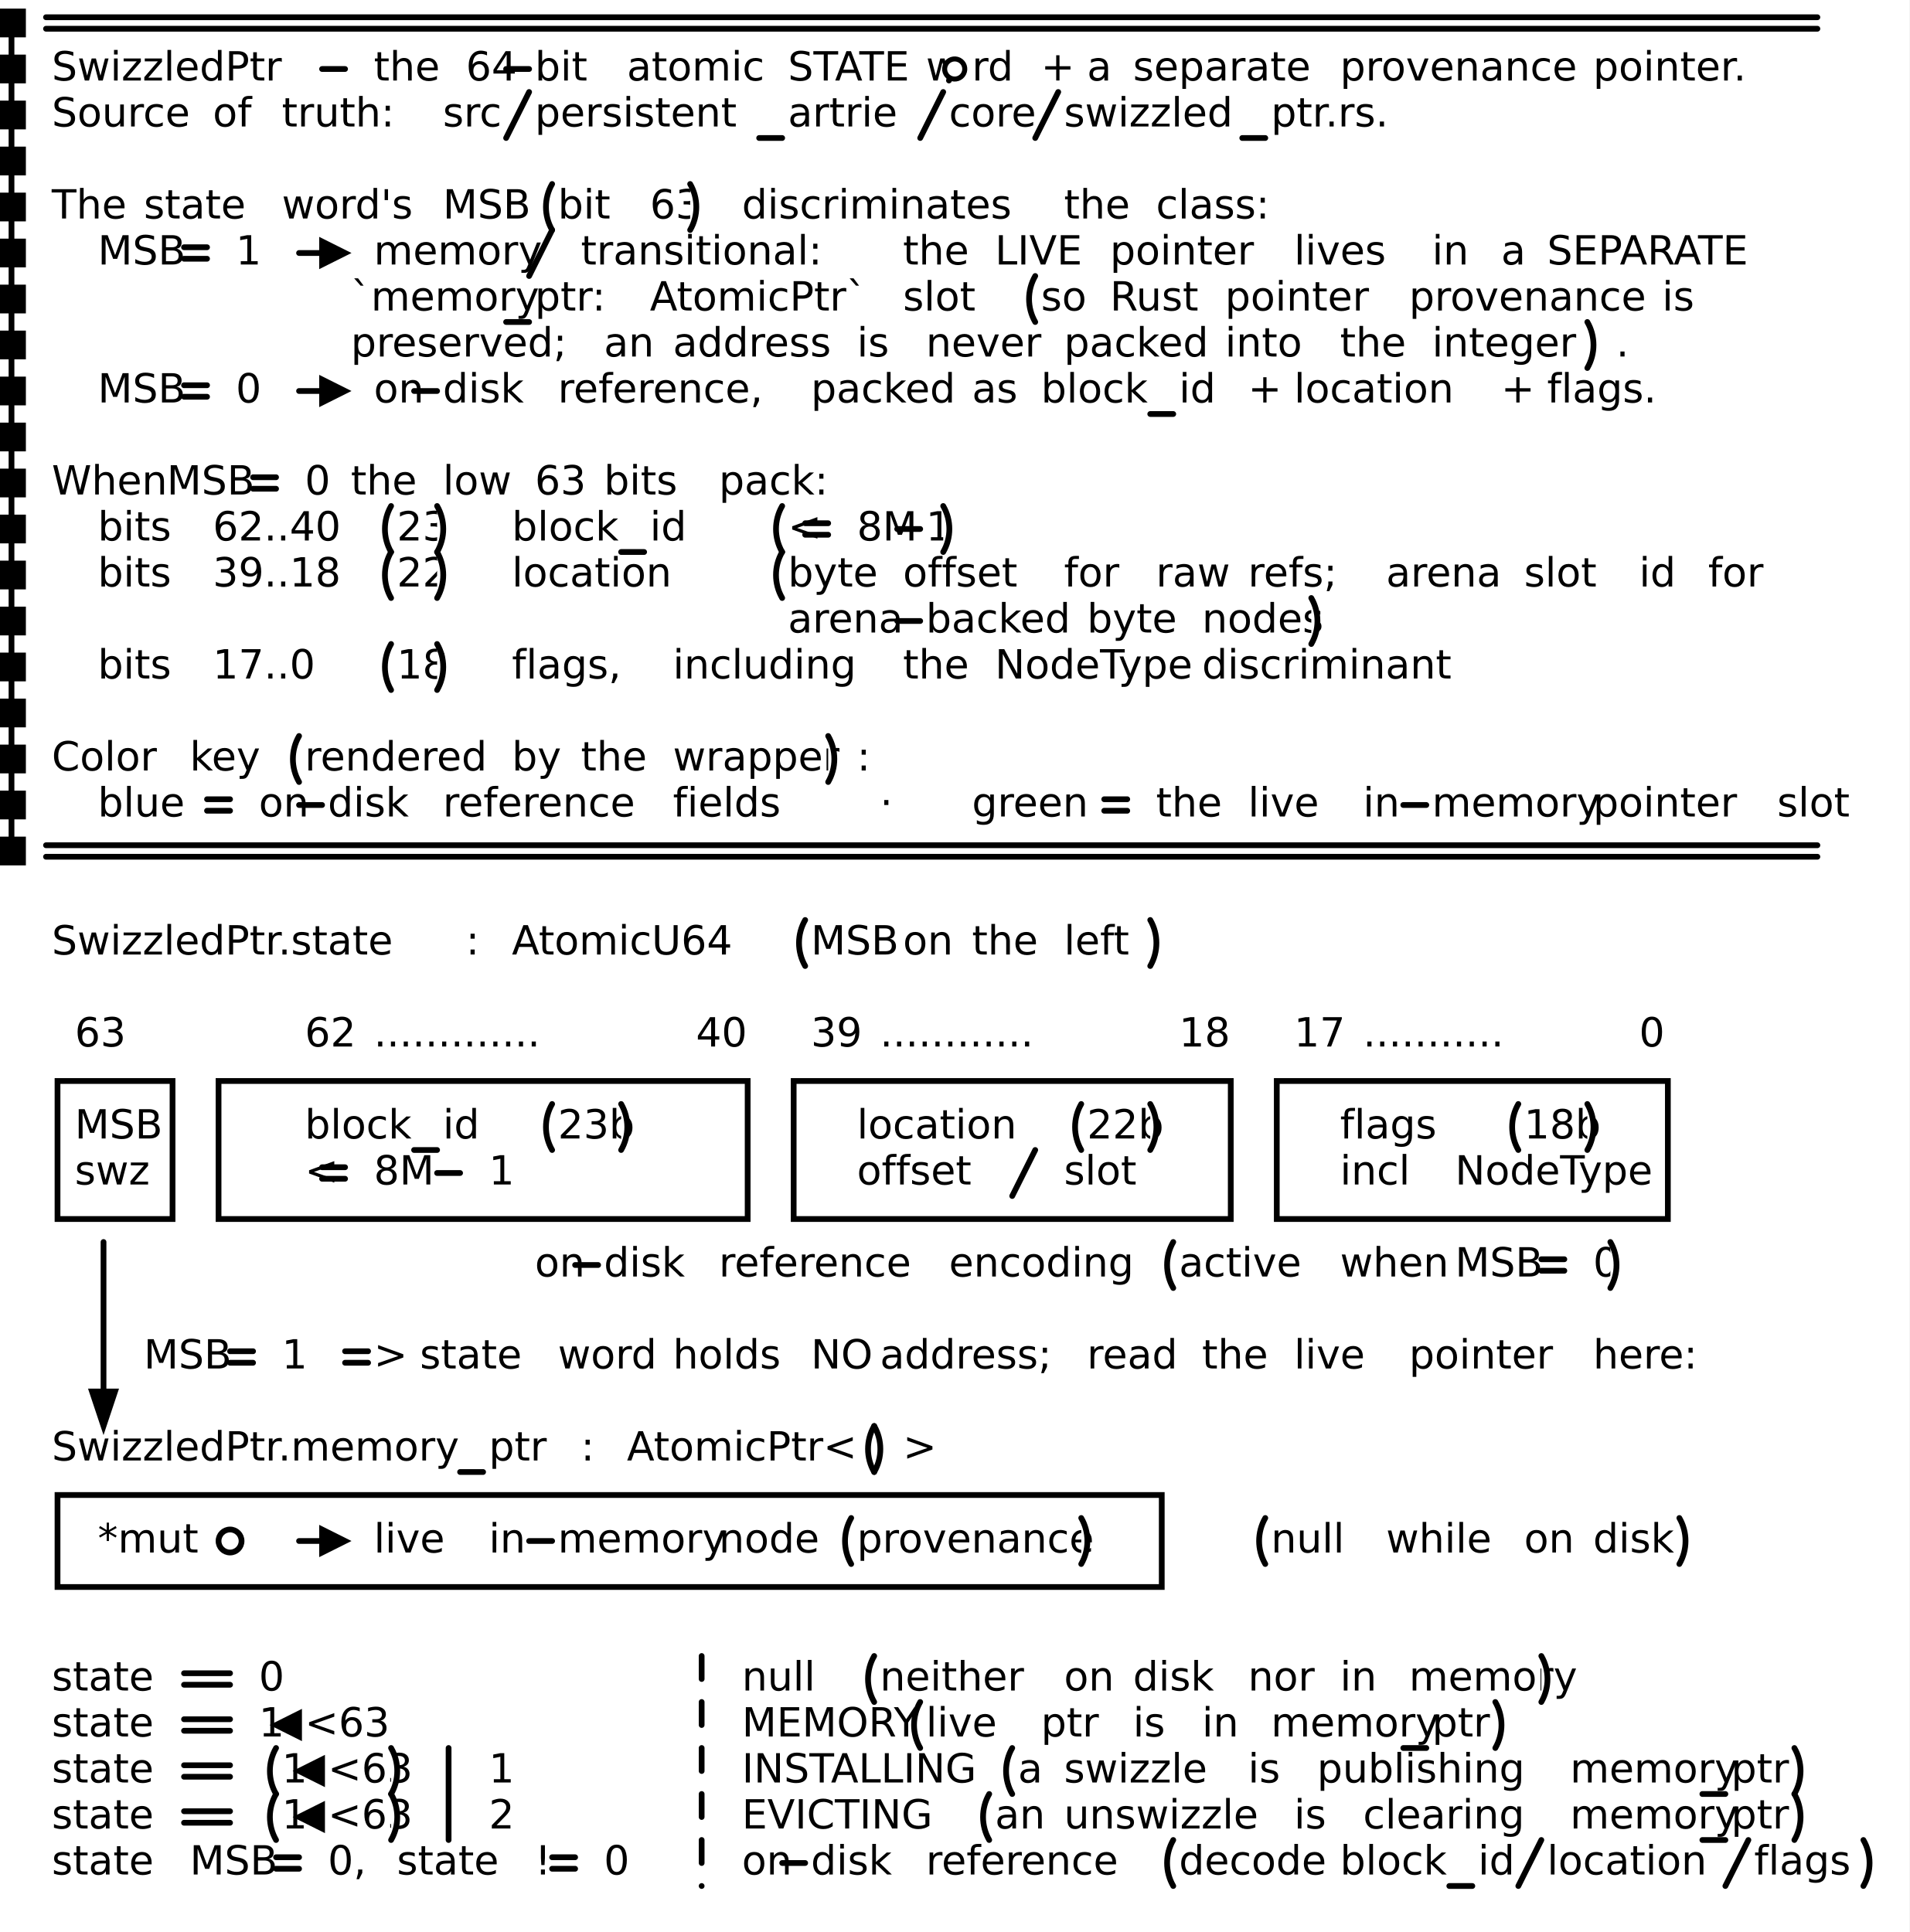
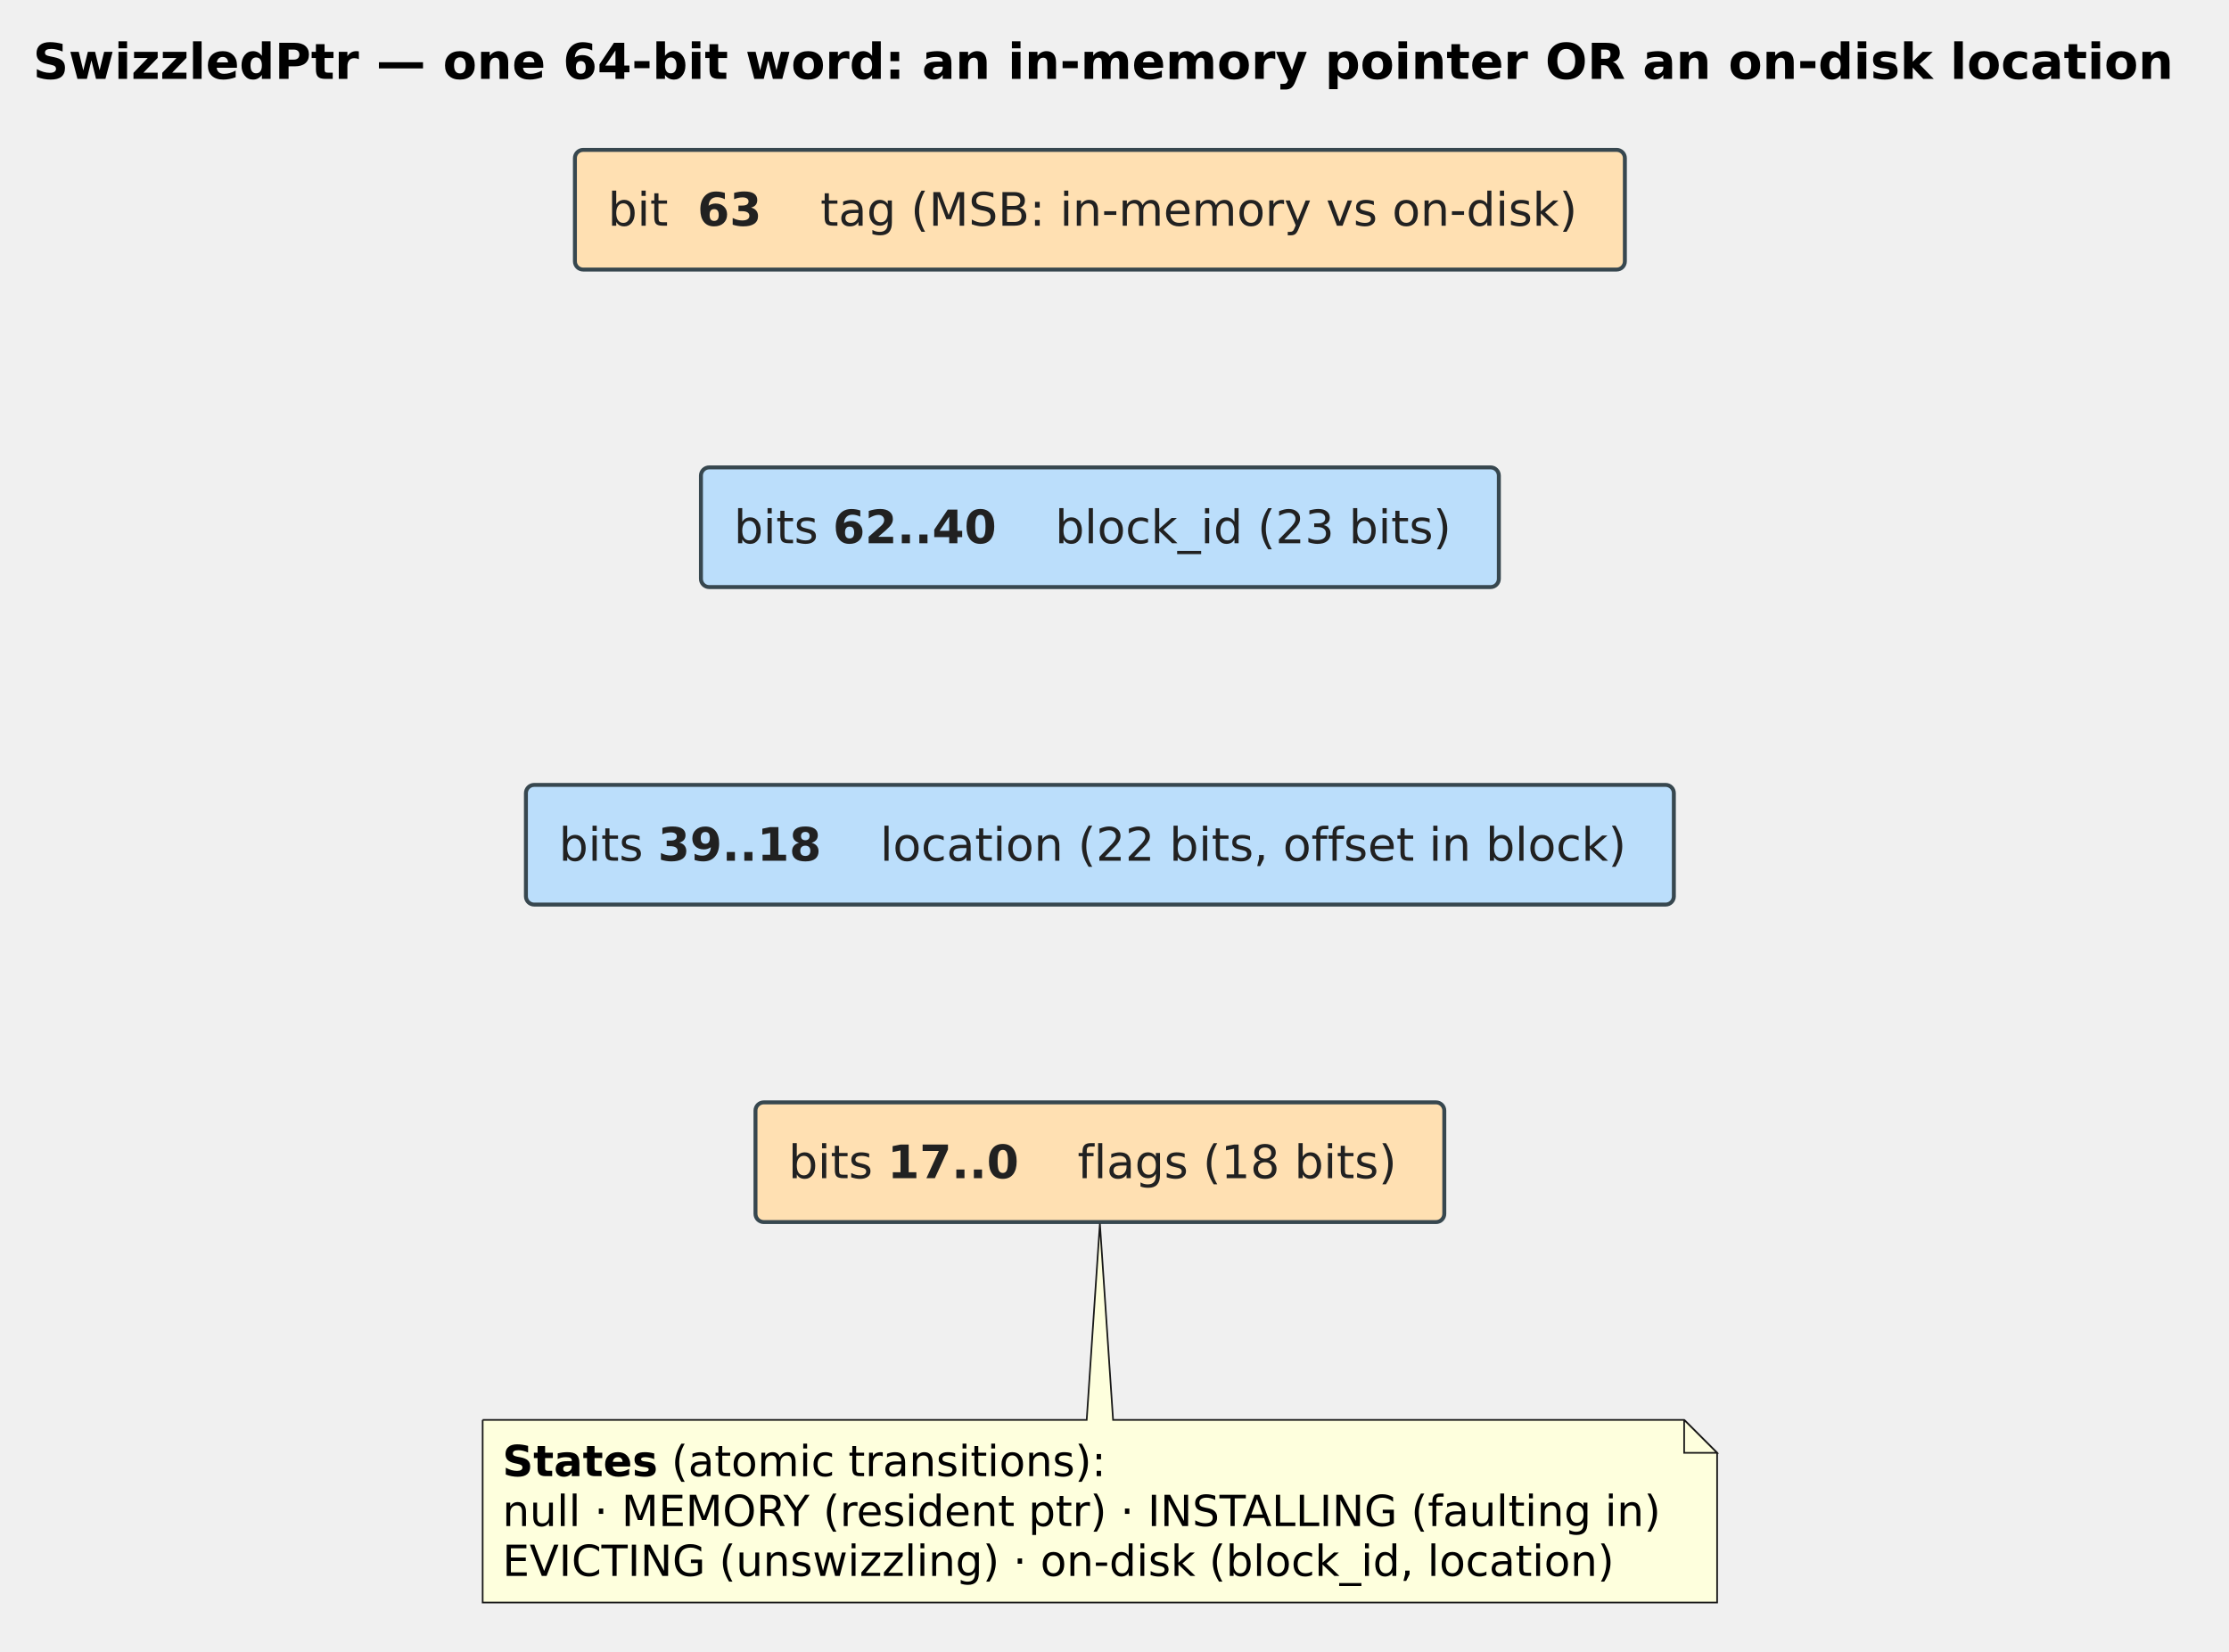
- <svg xmlns="http://www.w3.org/2000/svg" width="664" height="672" class="svgbob">
-   <style>.svgbob line, .svgbob path, .svgbob circle, .svgbob rect, .svgbob polygon {
-   stroke: black;
-   stroke-width: 2;
-   stroke-opacity: 1;
-   fill-opacity: 1;
-   stroke-linecap: round;
-   stroke-linejoin: miter;
- }
- 
- .svgbob text {
-   white-space: pre;
-   fill: black;
-   font-family: DejaVu Sans;
-   font-size: 14px;
- }
- 
- .svgbob rect.backdrop {
-   stroke: none;
-   fill: white;
- }
- 
- .svgbob .broken {
-   stroke-dasharray: 8;
- }
- 
- .svgbob .filled {
-   fill: black;
- }
- 
- .svgbob .bg_filled {
-   fill: white;
-   stroke-width: 1;
- }
- 
- .svgbob .nofill {
-   fill: white;
- }
- 
- .svgbob .end_marked_arrow {
-   marker-end: url(#arrow);
- }
- 
- .svgbob .start_marked_arrow {
-   marker-start: url(#arrow);
- }
- 
- .svgbob .end_marked_diamond {
-   marker-end: url(#diamond);
- }
- 
- .svgbob .start_marked_diamond {
-   marker-start: url(#diamond);
- }
- 
- .svgbob .end_marked_circle {
-   marker-end: url(#circle);
- }
- 
- .svgbob .start_marked_circle {
-   marker-start: url(#circle);
- }
- 
- .svgbob .end_marked_open_circle {
-   marker-end: url(#open_circle);
- }
- 
- .svgbob .start_marked_open_circle {
-   marker-start: url(#open_circle);
- }
- 
- .svgbob .end_marked_big_open_circle {
-   marker-end: url(#big_open_circle);
- }
- 
- .svgbob .start_marked_big_open_circle {
-   marker-start: url(#big_open_circle);
- }
- 
- </style>
-   <defs>
-     <marker id="arrow" viewBox="-2 -2 8 8" refX="4" refY="2" markerWidth="7" markerHeight="7" orient="auto-start-reverse">
-       <polygon points="0,0 0,4 4,2 0,0" />
-     </marker>
-     <marker id="diamond" viewBox="-2 -2 8 8" refX="4" refY="2" markerWidth="7" markerHeight="7" orient="auto-start-reverse">
-       <polygon points="0,2 2,0 4,2 2,4 0,2" />
-     </marker>
-     <marker id="circle" viewBox="0 0 8 8" refX="4" refY="4" markerWidth="7" markerHeight="7" orient="auto-start-reverse">
-       <circle cx="4" cy="4" r="2" class="filled" />
-     </marker>
-     <marker id="open_circle" viewBox="0 0 8 8" refX="4" refY="4" markerWidth="7" markerHeight="7" orient="auto-start-reverse">
-       <circle cx="4" cy="4" r="2" class="bg_filled" />
-     </marker>
-     <marker id="big_open_circle" viewBox="0 0 8 8" refX="4" refY="4" markerWidth="7" markerHeight="7" orient="auto-start-reverse">
-       <circle cx="4" cy="4" r="3" class="bg_filled" />
-     </marker>
-   </defs>
-   <rect class="backdrop" x="0" y="0" width="664" height="672" />
-   <rect x="20" y="376" width="40" height="48" class="solid nofill" rx="0" />
-   <text x="26" y="396">MSB</text>
-   <text x="26" y="412">swz</text>
-   <rect x="20" y="520" width="384" height="32" class="solid nofill" rx="0" />
-   <circle cx="80" cy="536" r="4" class="nofill" />
-   <text x="34" y="540">*mut</text>
-   <line x1="104" y1="536" x2="112" y2="536" class="solid" />
-   <polygon points="112,532 120,536 112,540" class="filled" />
-   <text x="130" y="540">live</text>
-   <text x="170" y="540">in</text>
-   <line x1="184" y1="536" x2="192" y2="536" class="solid" />
-   <text x="194" y="540">memory</text>
-   <text x="250" y="540">node</text>
-   <path d="M 296,528 A 16,16 0,0,0 296,544" class="nofill" />
-   <text x="298" y="540">provenance</text>
-   <path d="M 376,528 A 16,16 0,0,1 376,544" class="nofill" />
-   <rect x="76" y="376" width="184" height="48" class="solid nofill" rx="0" />
-   <text x="106" y="396">block</text>
-   <line x1="144" y1="400" x2="152" y2="400" class="solid" />
-   <text x="154" y="396">id</text>
-   <text x="106" y="412">&lt;</text>
-   <line x1="112" y1="406" x2="120" y2="406" class="solid" />
-   <line x1="112" y1="410" x2="120" y2="410" class="solid" />
-   <text x="130" y="412">8M</text>
-   <line x1="152" y1="408" x2="160" y2="408" class="solid" />
-   <text x="170" y="412">1</text>
-   <path d="M 192,384 A 16,16 0,0,0 192,400" class="nofill" />
-   <text x="194" y="396">23b</text>
-   <path d="M 216,384 A 16,16 0,0,1 216,400" class="nofill" />
-   <rect x="276" y="376" width="152" height="48" class="solid nofill" rx="0" />
-   <text x="298" y="396">location</text>
-   <text x="298" y="412">offset</text>
-   <line x1="360" y1="400" x2="352" y2="416" class="solid" />
-   <path d="M 376,384 A 16,16 0,0,0 376,400" class="nofill" />
-   <text x="378" y="396">22b</text>
-   <path d="M 400,384 A 16,16 0,0,1 400,400" class="nofill" />
-   <text x="370" y="412">slot</text>
-   <rect x="444" y="376" width="136" height="48" class="solid nofill" rx="0" />
-   <text x="466" y="396">flags</text>
-   <path d="M 528,384 A 16,16 0,0,0 528,400" class="nofill" />
-   <text x="530" y="396">18b</text>
-   <path d="M 552,384 A 16,16 0,0,1 552,400" class="nofill" />
-   <text x="466" y="412">incl</text>
-   <text x="506" y="412">NodeType</text>
-   <rect x="0" y="4" width="8" height="8" class="solid filled" rx="0" />
-   <line x1="4" y1="12" x2="4" y2="20" class="solid" />
-   <rect x="0" y="20" width="8" height="8" class="solid filled" rx="0" />
-   <line x1="4" y1="28" x2="4" y2="36" class="solid" />
-   <rect x="0" y="36" width="8" height="8" class="solid filled" rx="0" />
-   <line x1="4" y1="44" x2="4" y2="52" class="solid" />
-   <rect x="0" y="52" width="8" height="8" class="solid filled" rx="0" />
-   <line x1="4" y1="60" x2="4" y2="68" class="solid" />
-   <rect x="0" y="68" width="8" height="8" class="solid filled" rx="0" />
-   <line x1="4" y1="76" x2="4" y2="84" class="solid" />
-   <rect x="0" y="84" width="8" height="8" class="solid filled" rx="0" />
-   <line x1="4" y1="92" x2="4" y2="100" class="solid" />
-   <rect x="0" y="100" width="8" height="8" class="solid filled" rx="0" />
-   <line x1="4" y1="108" x2="4" y2="116" class="solid" />
-   <rect x="0" y="116" width="8" height="8" class="solid filled" rx="0" />
-   <line x1="4" y1="124" x2="4" y2="132" class="solid" />
-   <rect x="0" y="132" width="8" height="8" class="solid filled" rx="0" />
-   <line x1="4" y1="140" x2="4" y2="148" class="solid" />
-   <rect x="0" y="148" width="8" height="8" class="solid filled" rx="0" />
-   <line x1="4" y1="156" x2="4" y2="164" class="solid" />
-   <rect x="0" y="164" width="8" height="8" class="solid filled" rx="0" />
-   <line x1="4" y1="172" x2="4" y2="180" class="solid" />
-   <rect x="0" y="180" width="8" height="8" class="solid filled" rx="0" />
-   <line x1="4" y1="188" x2="4" y2="196" class="solid" />
-   <rect x="0" y="196" width="8" height="8" class="solid filled" rx="0" />
-   <line x1="4" y1="204" x2="4" y2="212" class="solid" />
-   <rect x="0" y="212" width="8" height="8" class="solid filled" rx="0" />
-   <line x1="4" y1="220" x2="4" y2="228" class="solid" />
-   <rect x="0" y="228" width="8" height="8" class="solid filled" rx="0" />
-   <line x1="4" y1="236" x2="4" y2="244" class="solid" />
-   <rect x="0" y="244" width="8" height="8" class="solid filled" rx="0" />
-   <line x1="4" y1="252" x2="4" y2="260" class="solid" />
-   <rect x="0" y="260" width="8" height="8" class="solid filled" rx="0" />
-   <line x1="4" y1="268" x2="4" y2="276" class="solid" />
-   <rect x="0" y="276" width="8" height="8" class="solid filled" rx="0" />
-   <line x1="4" y1="284" x2="4" y2="292" class="solid" />
-   <rect x="0" y="292" width="8" height="8" class="solid filled" rx="0" />
-   <line x1="16" y1="6" x2="632" y2="6" class="solid" />
-   <line x1="16" y1="10" x2="632" y2="10" class="solid" />
-   <text x="18" y="28">SwizzledPtr</text>
-   <line x1="112" y1="24" x2="120" y2="24" class="solid" />
-   <text x="130" y="28">the</text>
-   <text x="162" y="28">64</text>
-   <line x1="176" y1="24" x2="184" y2="24" class="solid" />
-   <text x="186" y="28">bit</text>
-   <text x="218" y="28">atomic</text>
-   <text x="274" y="28">STATE</text>
-   <text x="322" y="28">w</text>
-   <line x1="330" y1="28" x2="332" y2="24" class="solid end_marked_open_circle" />
-   <text x="338" y="28">rd</text>
-   <text x="362" y="28">+</text>
-   <text x="378" y="28">a</text>
-   <text x="394" y="28">separate</text>
-   <text x="466" y="28">provenance</text>
-   <text x="554" y="28">pointer.</text>
-   <text x="18" y="44">Source</text>
-   <text x="74" y="44">of</text>
-   <text x="98" y="44">truth:</text>
-   <text x="154" y="44">src</text>
-   <line x1="184" y1="32" x2="176" y2="48" class="solid" />
-   <text x="186" y="44">persistent</text>
-   <line x1="264" y1="48" x2="272" y2="48" class="solid" />
-   <text x="274" y="44">artrie</text>
-   <line x1="328" y1="32" x2="320" y2="48" class="solid" />
-   <text x="330" y="44">core</text>
-   <line x1="368" y1="32" x2="360" y2="48" class="solid" />
-   <text x="370" y="44">swizzled</text>
-   <line x1="432" y1="48" x2="440" y2="48" class="solid" />
-   <text x="442" y="44">ptr.rs.</text>
-   <text x="18" y="76">The</text>
-   <text x="50" y="76">state</text>
-   <text x="34" y="92">MSB</text>
-   <line x1="64" y1="86" x2="72" y2="86" class="solid" />
-   <line x1="64" y1="90" x2="72" y2="90" class="solid" />
-   <text x="82" y="92">1</text>
-   <text x="98" y="76">word's</text>
-   <text x="154" y="76">MSB</text>
-   <text x="194" y="76">bit</text>
-   <text x="226" y="76">63</text>
-   <path d="M 240,64 A 16,16 0,0,1 240,80" class="nofill" />
-   <text x="258" y="76">discriminates</text>
-   <text x="370" y="76">the</text>
-   <text x="402" y="76">class:</text>
-   <line x1="104" y1="88" x2="112" y2="88" class="solid" />
-   <polygon points="112,84 120,88 112,92" class="filled" />
-   <text x="130" y="92">memory</text>
-   <text x="202" y="92">transitional:</text>
-   <text x="314" y="92">the</text>
-   <text x="346" y="92">LIVE</text>
-   <text x="386" y="92">pointer</text>
-   <text x="450" y="92">lives</text>
-   <text x="498" y="92">in</text>
-   <text x="522" y="92">a</text>
-   <text x="538" y="92">SEPARATE</text>
-   <text x="122" y="108">`memory</text>
-   <line x1="176" y1="112" x2="184" y2="112" class="solid" />
-   <text x="186" y="108">ptr:</text>
-   <text x="226" y="108">AtomicPtr`</text>
-   <text x="314" y="108">slot</text>
-   <path d="M 360,96 A 16,16 0,0,0 360,112" class="nofill" />
-   <text x="362" y="108">so</text>
-   <text x="386" y="108">Rust</text>
-   <text x="426" y="108">pointer</text>
-   <text x="490" y="108">provenance</text>
-   <text x="578" y="108">is</text>
-   <text x="122" y="124">preserved;</text>
-   <text x="210" y="124">an</text>
-   <text x="234" y="124">address</text>
-   <text x="298" y="124">is</text>
-   <text x="322" y="124">never</text>
-   <text x="370" y="124">packed</text>
-   <text x="426" y="124">into</text>
-   <text x="466" y="124">the</text>
-   <text x="498" y="124">integer</text>
-   <path d="M 552,112 A 16,16 0,0,1 552,128" class="nofill" />
-   <text x="562" y="124">.</text>
-   <line x1="104" y1="136" x2="112" y2="136" class="solid" />
-   <polygon points="112,132 120,136 112,140" class="filled" />
-   <text x="130" y="140">on</text>
-   <line x1="144" y1="136" x2="152" y2="136" class="solid" />
-   <text x="154" y="140">disk</text>
-   <text x="194" y="140">reference,</text>
-   <text x="282" y="140">packed</text>
-   <text x="338" y="140">as</text>
-   <text x="362" y="140">block</text>
-   <line x1="400" y1="144" x2="408" y2="144" class="solid" />
-   <text x="410" y="140">id</text>
-   <text x="434" y="140">+</text>
-   <text x="450" y="140">location</text>
-   <text x="522" y="140">+</text>
-   <text x="538" y="140">flags.</text>
-   <text x="34" y="140">MSB</text>
-   <line x1="64" y1="134" x2="72" y2="134" class="solid" />
-   <line x1="64" y1="138" x2="72" y2="138" class="solid" />
-   <text x="82" y="140">0</text>
-   <text x="18" y="172">When</text>
-   <text x="58" y="172">MSB</text>
-   <line x1="88" y1="166" x2="96" y2="166" class="solid" />
-   <line x1="88" y1="170" x2="96" y2="170" class="solid" />
-   <text x="106" y="172">0</text>
-   <text x="122" y="172">the</text>
-   <text x="154" y="172">low</text>
-   <text x="186" y="172">63</text>
-   <text x="210" y="172">bits</text>
-   <text x="34" y="188">bits</text>
-   <text x="74" y="188">62..40</text>
-   <text x="138" y="188">23</text>
-   <text x="178" y="188">block</text>
-   <line x1="216" y1="192" x2="224" y2="192" class="solid" />
-   <text x="226" y="188">id</text>
-   <text x="34" y="204">bits</text>
-   <text x="74" y="204">39..18</text>
-   <text x="138" y="204">22</text>
-   <text x="178" y="204">location</text>
-   <text x="250" y="172">pack:</text>
-   <text x="274" y="188">&lt;</text>
-   <line x1="280" y1="182" x2="288" y2="182" class="solid" />
-   <line x1="280" y1="186" x2="288" y2="186" class="solid" />
-   <text x="298" y="188">8M</text>
-   <line x1="312" y1="184" x2="320" y2="184" class="solid" />
-   <text x="322" y="188">1</text>
-   <path d="M 328,176 A 16,16 0,0,1 328,192" class="nofill" />
-   <text x="274" y="204">byte</text>
-   <text x="314" y="204">offset</text>
-   <text x="370" y="204">for</text>
-   <text x="402" y="204">raw</text>
-   <text x="434" y="204">refs;</text>
-   <text x="274" y="220">arena</text>
-   <line x1="312" y1="216" x2="320" y2="216" class="solid" />
-   <text x="322" y="220">backed</text>
-   <text x="378" y="220">byte</text>
-   <text x="418" y="220">nodes</text>
-   <path d="M 456,208 A 16,16 0,0,1 456,224" class="nofill" />
-   <text x="234" y="236">including</text>
-   <text x="314" y="236">the</text>
-   <text x="346" y="236">NodeType</text>
-   <text x="418" y="236">discriminant</text>
-   <text x="482" y="204">arena</text>
-   <text x="530" y="204">slot</text>
-   <text x="570" y="204">id</text>
-   <text x="594" y="204">for</text>
-   <text x="34" y="236">bits</text>
-   <text x="74" y="236">17..0</text>
-   <path d="M 136,224 A 16,16 0,0,0 136,240" class="nofill" />
-   <text x="138" y="236">18</text>
-   <path d="M 152,224 A 16,16 0,0,1 152,240" class="nofill" />
-   <text x="178" y="236">flags,</text>
-   <text x="18" y="268">Color</text>
-   <text x="66" y="268">key</text>
-   <path d="M 104,256 A 16,16 0,0,0 104,272" class="nofill" />
-   <text x="106" y="268">rendered</text>
-   <text x="178" y="268">by</text>
-   <text x="202" y="268">the</text>
-   <text x="234" y="268">wrapper</text>
-   <path d="M 288,256 A 16,16 0,0,1 288,272" class="nofill" />
-   <text x="298" y="268">:</text>
-   <text x="34" y="284">blue</text>
-   <line x1="72" y1="278" x2="80" y2="278" class="solid" />
-   <line x1="72" y1="282" x2="80" y2="282" class="solid" />
-   <text x="90" y="284">on</text>
-   <line x1="104" y1="280" x2="112" y2="280" class="solid" />
-   <text x="114" y="284">disk</text>
-   <text x="154" y="284">reference</text>
-   <text x="234" y="284">fields</text>
-   <text x="306" y="284">·</text>
-   <text x="338" y="284">green</text>
-   <line x1="384" y1="278" x2="392" y2="278" class="solid" />
-   <line x1="384" y1="282" x2="392" y2="282" class="solid" />
-   <text x="402" y="284">the</text>
-   <text x="434" y="284">live</text>
-   <text x="474" y="284">in</text>
-   <line x1="488" y1="280" x2="496" y2="280" class="solid" />
-   <text x="498" y="284">memory</text>
-   <text x="554" y="284">pointer</text>
-   <text x="618" y="284">slot</text>
-   <line x1="16" y1="294" x2="632" y2="294" class="solid" />
-   <line x1="16" y1="298" x2="632" y2="298" class="solid" />
-   <text x="18" y="332">SwizzledPtr.state</text>
-   <text x="162" y="332">:</text>
-   <text x="178" y="332">AtomicU64</text>
-   <path d="M 280,320 A 16,16 0,0,0 280,336" class="nofill" />
-   <text x="282" y="332">MSB</text>
-   <text x="314" y="332">on</text>
-   <text x="338" y="332">the</text>
-   <text x="370" y="332">left</text>
-   <path d="M 400,320 A 16,16 0,0,1 400,336" class="nofill" />
-   <text x="26" y="364">63</text>
-   <line x1="36" y1="432" x2="36" y2="484" class="solid" />
-   <polygon points="32,484 40,484 36,496" class="filled" />
-   <text x="18" y="508">SwizzledPtr.memory</text>
-   <line x1="160" y1="512" x2="168" y2="512" class="solid" />
-   <text x="170" y="508">ptr</text>
-   <text x="202" y="508">:</text>
-   <text x="218" y="508">AtomicPtr&lt;</text>
-   <text x="314" y="508">&gt;</text>
-   <text x="106" y="364">62</text>
-   <text x="130" y="364">.............</text>
-   <text x="242" y="364">40</text>
-   <text x="282" y="364">39</text>
-   <text x="306" y="364">............</text>
-   <text x="410" y="364">18</text>
-   <text x="450" y="364">17</text>
-   <text x="474" y="364">...........</text>
-   <text x="570" y="364">0</text>
-   <text x="186" y="444">on</text>
-   <line x1="200" y1="440" x2="208" y2="440" class="solid" />
-   <text x="210" y="444">disk</text>
-   <text x="250" y="444">reference</text>
-   <text x="330" y="444">encoding</text>
-   <path d="M 408,432 A 16,16 0,0,0 408,448" class="nofill" />
-   <text x="410" y="444">active</text>
-   <text x="466" y="444">when</text>
-   <text x="506" y="444">MSB</text>
-   <line x1="536" y1="438" x2="544" y2="438" class="solid" />
-   <line x1="536" y1="442" x2="544" y2="442" class="solid" />
-   <text x="554" y="444">0</text>
-   <path d="M 560,432 A 16,16 0,0,1 560,448" class="nofill" />
-   <text x="50" y="476">MSB</text>
-   <line x1="80" y1="470" x2="88" y2="470" class="solid" />
-   <line x1="80" y1="474" x2="88" y2="474" class="solid" />
-   <text x="98" y="476">1</text>
-   <line x1="120" y1="470" x2="128" y2="470" class="solid" />
-   <line x1="120" y1="474" x2="128" y2="474" class="solid" />
-   <text x="130" y="476">&gt;</text>
-   <text x="146" y="476">state</text>
-   <text x="194" y="476">word</text>
-   <text x="234" y="476">holds</text>
-   <text x="282" y="476">NO</text>
-   <text x="306" y="476">address;</text>
-   <text x="378" y="476">read</text>
-   <text x="418" y="476">the</text>
-   <text x="450" y="476">live</text>
-   <text x="490" y="476">pointer</text>
-   <text x="554" y="476">here:</text>
-   <path d="M 440,528 A 16,16 0,0,0 440,544" class="nofill" />
-   <text x="442" y="540">null</text>
-   <text x="482" y="540">while</text>
-   <text x="530" y="540">on</text>
-   <text x="554" y="540">disk</text>
-   <path d="M 584,528 A 16,16 0,0,1 584,544" class="nofill" />
-   <text x="18" y="588">state</text>
-   <text x="18" y="604">state</text>
-   <text x="18" y="620">state</text>
-   <text x="18" y="636">state</text>
-   <text x="18" y="652">state</text>
-   <line x1="64" y1="582" x2="80" y2="582" class="solid" />
-   <line x1="64" y1="586" x2="80" y2="586" class="solid" />
-   <text x="90" y="588">0</text>
-   <line x1="64" y1="598" x2="80" y2="598" class="solid" />
-   <line x1="64" y1="602" x2="80" y2="602" class="solid" />
-   <text x="90" y="604">1</text>
-   <polygon points="104,596 96,600 104,604" class="filled" />
-   <text x="106" y="604">&lt;63</text>
-   <line x1="64" y1="614" x2="80" y2="614" class="solid" />
-   <line x1="64" y1="618" x2="80" y2="618" class="solid" />
-   <text x="98" y="620">1</text>
-   <polygon points="112,612 104,616 112,620" class="filled" />
-   <text x="114" y="620">&lt;63</text>
-   <line x1="156" y1="608" x2="156" y2="640" class="solid" />
-   <text x="170" y="620">1</text>
-   <line x1="64" y1="630" x2="80" y2="630" class="solid" />
-   <line x1="64" y1="634" x2="80" y2="634" class="solid" />
-   <text x="98" y="636">1</text>
-   <polygon points="112,628 104,632 112,636" class="filled" />
-   <text x="114" y="636">&lt;63</text>
-   <text x="170" y="636">2</text>
-   <text x="66" y="652">MSB</text>
-   <line x1="96" y1="646" x2="104" y2="646" class="solid" />
-   <line x1="96" y1="650" x2="104" y2="650" class="solid" />
-   <text x="114" y="652">0,</text>
-   <text x="138" y="652">state</text>
-   <line x1="244" y1="576" x2="244" y2="656" class="broken" />
-   <text x="258" y="588">null</text>
-   <path d="M 304,576 A 16,16 0,0,0 304,592" class="nofill" />
-   <text x="306" y="588">neither</text>
-   <text x="370" y="588">on</text>
-   <text x="394" y="588">disk</text>
-   <text x="434" y="588">nor</text>
-   <text x="466" y="588">in</text>
-   <text x="490" y="588">memory</text>
-   <path d="M 536,576 A 16,16 0,0,1 536,592" class="nofill" />
-   <text x="258" y="604">MEMORY</text>
-   <path d="M 320,592 A 16,16 0,0,0 320,608" class="nofill" />
-   <text x="322" y="604">live</text>
-   <text x="362" y="604">ptr</text>
-   <text x="394" y="604">is</text>
-   <text x="418" y="604">in</text>
-   <text x="442" y="604">memory</text>
-   <line x1="488" y1="608" x2="496" y2="608" class="solid" />
-   <text x="498" y="604">ptr</text>
-   <path d="M 520,592 A 16,16 0,0,1 520,608" class="nofill" />
-   <text x="258" y="620">INSTALLING</text>
-   <path d="M 352,608 A 16,16 0,0,0 352,624" class="nofill" />
-   <text x="354" y="620">a</text>
-   <text x="370" y="620">swizzle</text>
-   <text x="434" y="620">is</text>
-   <text x="458" y="620">publishing</text>
-   <text x="546" y="620">memory</text>
-   <line x1="592" y1="624" x2="600" y2="624" class="solid" />
-   <text x="602" y="620">ptr</text>
-   <text x="258" y="636">EVICTING</text>
-   <path d="M 344,624 A 16,16 0,0,0 344,640" class="nofill" />
-   <text x="346" y="636">an</text>
-   <text x="370" y="636">unswizzle</text>
-   <text x="450" y="636">is</text>
-   <text x="474" y="636">clearing</text>
-   <text x="546" y="636">memory</text>
-   <line x1="592" y1="640" x2="600" y2="640" class="solid" />
-   <text x="602" y="636">ptr</text>
-   <text x="258" y="652">on</text>
-   <line x1="272" y1="648" x2="280" y2="648" class="solid" />
-   <text x="282" y="652">disk</text>
-   <text x="322" y="652">reference</text>
-   <path d="M 408,640 A 16,16 0,0,0 408,656" class="nofill" />
-   <text x="410" y="652">decode</text>
-   <text x="466" y="652">block</text>
-   <line x1="504" y1="656" x2="512" y2="656" class="solid" />
-   <text x="514" y="652">id</text>
-   <line x1="536" y1="640" x2="528" y2="656" class="solid" />
-   <text x="538" y="652">location</text>
-   <line x1="608" y1="640" x2="600" y2="656" class="solid" />
-   <text x="610" y="652">flags</text>
-   <path d="M 648,640 A 16,16 0,0,1 648,656" class="nofill" />
-   <text x="186" y="652">!</text>
-   <line x1="192" y1="646" x2="200" y2="646" class="solid" />
-   <line x1="192" y1="650" x2="200" y2="650" class="solid" />
-   <text x="210" y="652">0</text>
+ <svg xmlns="http://www.w3.org/2000/svg" contentStyleType="text/css" data-diagram-type="DESCRIPTION" height="501px" preserveAspectRatio="none" style="width:676px;height:501px;background:#FFFFFF;" version="1.1" viewBox="0 0 676 501" width="676px" zoomAndPan="magnify">
+   <defs />
  <g>
-     <path d="M 192,64 A 16,16 0,0,0 192,80" class="nofill" />
-     <line x1="192" y1="80" x2="184" y2="96" class="solid" />
-   </g>
-   <g>
-     <path d="M 136,176 A 16,16 0,0,0 136,192" class="nofill" />
-     <path d="M 136,192 A 16,16 0,0,0 136,208" class="nofill" />
-   </g>
-   <g>
-     <path d="M 152,176 A 16,16 0,0,1 152,192" class="nofill" />
-     <path d="M 152,192 A 16,16 0,0,1 152,208" class="nofill" />
-   </g>
-   <g>
-     <path d="M 272,176 A 16,16 0,0,0 272,192" class="nofill" />
-     <path d="M 272,192 A 16,16 0,0,0 272,208" class="nofill" />
-   </g>
-   <g>
-     <path d="M 304,496 A 16,16 0,0,0 304,512" class="nofill" />
-     <path d="M 304,496 A 16,16 0,0,1 304,512" class="nofill" />
-   </g>
-   <g>
-     <path d="M 96,608 A 16,16 0,0,0 96,624" class="nofill" />
-     <path d="M 96,624 A 16,16 0,0,0 96,640" class="nofill" />
-   </g>
-   <g>
-     <path d="M 136,608 A 16,16 0,0,1 136,624" class="nofill" />
-     <path d="M 136,624 A 16,16 0,0,1 136,640" class="nofill" />
-   </g>
-   <g>
-     <path d="M 624,608 A 16,16 0,0,1 624,624" class="nofill" />
-     <path d="M 624,624 A 16,16 0,0,1 624,640" class="nofill" />
+     <g class="title" data-source-line="18">
+       <text fill="#000000" font-family="'DejaVu Sans'" font-size="15" font-weight="700" lengthAdjust="spacing" textLength="649.138" x="10" y="23.923">SwizzledPtr — one 64-bit word: an in-memory pointer OR an on-disk location</text>
+     </g>
+     <g class="entity" data-qualified-name="F" data-source-line="20" id="ent0001">
+       <rect fill="#FFE0B2" height="36.297" rx="2.5" ry="2.5" style="stroke:#37474F;stroke-width:1.2;" width="318.423" x="174.359" y="45.461" />
+       <text fill="#212121" font-family="'DejaVu Sans'" font-size="14" lengthAdjust="spacing" textLength="18.266" x="184.359" y="68.456">bit</text>
+       <text fill="#212121" font-family="'DejaVu Sans'" font-size="14" font-weight="700" lengthAdjust="spacing" textLength="19.482" x="211.525" y="68.456">63</text>
+       <text fill="#212121" font-family="'DejaVu Sans'" font-size="14" lengthAdjust="spacing" textLength="233.974" x="248.808" y="68.456">tag  (MSB: in-memory vs on-disk)</text>
+     </g>
+     <g class="entity" data-qualified-name="B" data-source-line="21" id="ent0002">
+       <rect fill="#BBDEFB" height="36.297" rx="2.5" ry="2.5" style="stroke:#37474F;stroke-width:1.2;" width="241.983" x="212.579" y="141.761" />
+       <text fill="#212121" font-family="'DejaVu Sans'" font-size="14" lengthAdjust="spacing" textLength="25.56" x="222.579" y="164.756">bits</text>
+       <text fill="#212121" font-family="'DejaVu Sans'" font-size="14" font-weight="700" lengthAdjust="spacing" textLength="49.602" x="252.589" y="164.756">62..40</text>
+       <text fill="#212121" font-family="'DejaVu Sans'" font-size="14" lengthAdjust="spacing" textLength="124.571" x="319.991" y="164.756">block_id  (23 bits)</text>
+     </g>
+     <g class="entity" data-qualified-name="L" data-source-line="22" id="ent0003">
+       <rect fill="#BBDEFB" height="36.297" rx="2.5" ry="2.5" style="stroke:#37474F;stroke-width:1.2;" width="348.139" x="159.499" y="238.061" />
+       <text fill="#212121" font-family="'DejaVu Sans'" font-size="14" lengthAdjust="spacing" textLength="25.56" x="169.499" y="261.056">bits</text>
+       <text fill="#212121" font-family="'DejaVu Sans'" font-size="14" font-weight="700" lengthAdjust="spacing" textLength="49.602" x="199.509" y="261.056">39..18</text>
+       <text fill="#212121" font-family="'DejaVu Sans'" font-size="14" lengthAdjust="spacing" textLength="230.727" x="266.911" y="261.056">location  (22 bits, offset in block)</text>
+     </g>
+     <g class="entity" data-qualified-name="G" data-source-line="23" id="ent0004">
+       <rect fill="#FFE0B2" height="36.297" rx="2.5" ry="2.5" style="stroke:#37474F;stroke-width:1.2;" width="208.898" x="229.119" y="334.351" />
+       <text fill="#212121" font-family="'DejaVu Sans'" font-size="14" lengthAdjust="spacing" textLength="25.56" x="239.119" y="357.346">bits</text>
+       <text fill="#212121" font-family="'DejaVu Sans'" font-size="14" font-weight="700" lengthAdjust="spacing" textLength="39.86" x="269.129" y="357.346">17..0</text>
+       <text fill="#212121" font-family="'DejaVu Sans'" font-size="14" lengthAdjust="spacing" textLength="101.227" x="326.79" y="357.346">flags  (18 bits)</text>
+     </g>
+     <g class="entity" data-qualified-name="GMN8" data-source-line="30" id="ent0009">
+       <path d="M146.379,430.651 L146.379,486.049 A0,0 0 0 0 146.379,486.049 L520.759,486.049 A0,0 0 0 0 520.759,486.049 L520.759,440.651 L510.759,430.651 L337.569,430.651 L333.569,371.121 L329.569,430.651 L146.379,430.651 A0,0 0 0 0 146.379,430.651" fill="#FEFFDD" style="stroke:#181818;stroke-width:0.5;" />
+       <path d="M510.759,430.651 L510.759,440.651 L520.759,440.651 L510.759,430.651" fill="#FEFFDD" style="stroke:#181818;stroke-width:0.5;" />
+       <text fill="#000000" font-family="'DejaVu Sans'" font-size="13" font-weight="700" lengthAdjust="spacing" textLength="47.119" x="152.379" y="447.718">States</text>
+       <text fill="#000000" font-family="'DejaVu Sans'" font-size="13" lengthAdjust="spacing" textLength="131.803" x="203.63" y="447.718">(atomic transitions):</text>
+       <text fill="#000000" font-family="'DejaVu Sans'" font-size="13" lengthAdjust="spacing" textLength="353.38" x="152.379" y="462.851">null · MEMORY (resident ptr) · INSTALLING (faulting in)</text>
+       <text fill="#000000" font-family="'DejaVu Sans'" font-size="13" lengthAdjust="spacing" textLength="337.149" x="152.379" y="477.983">EVICTING (unswizzling) · on-disk (block_id, location)</text>
+     </g>
  </g>
</svg>
